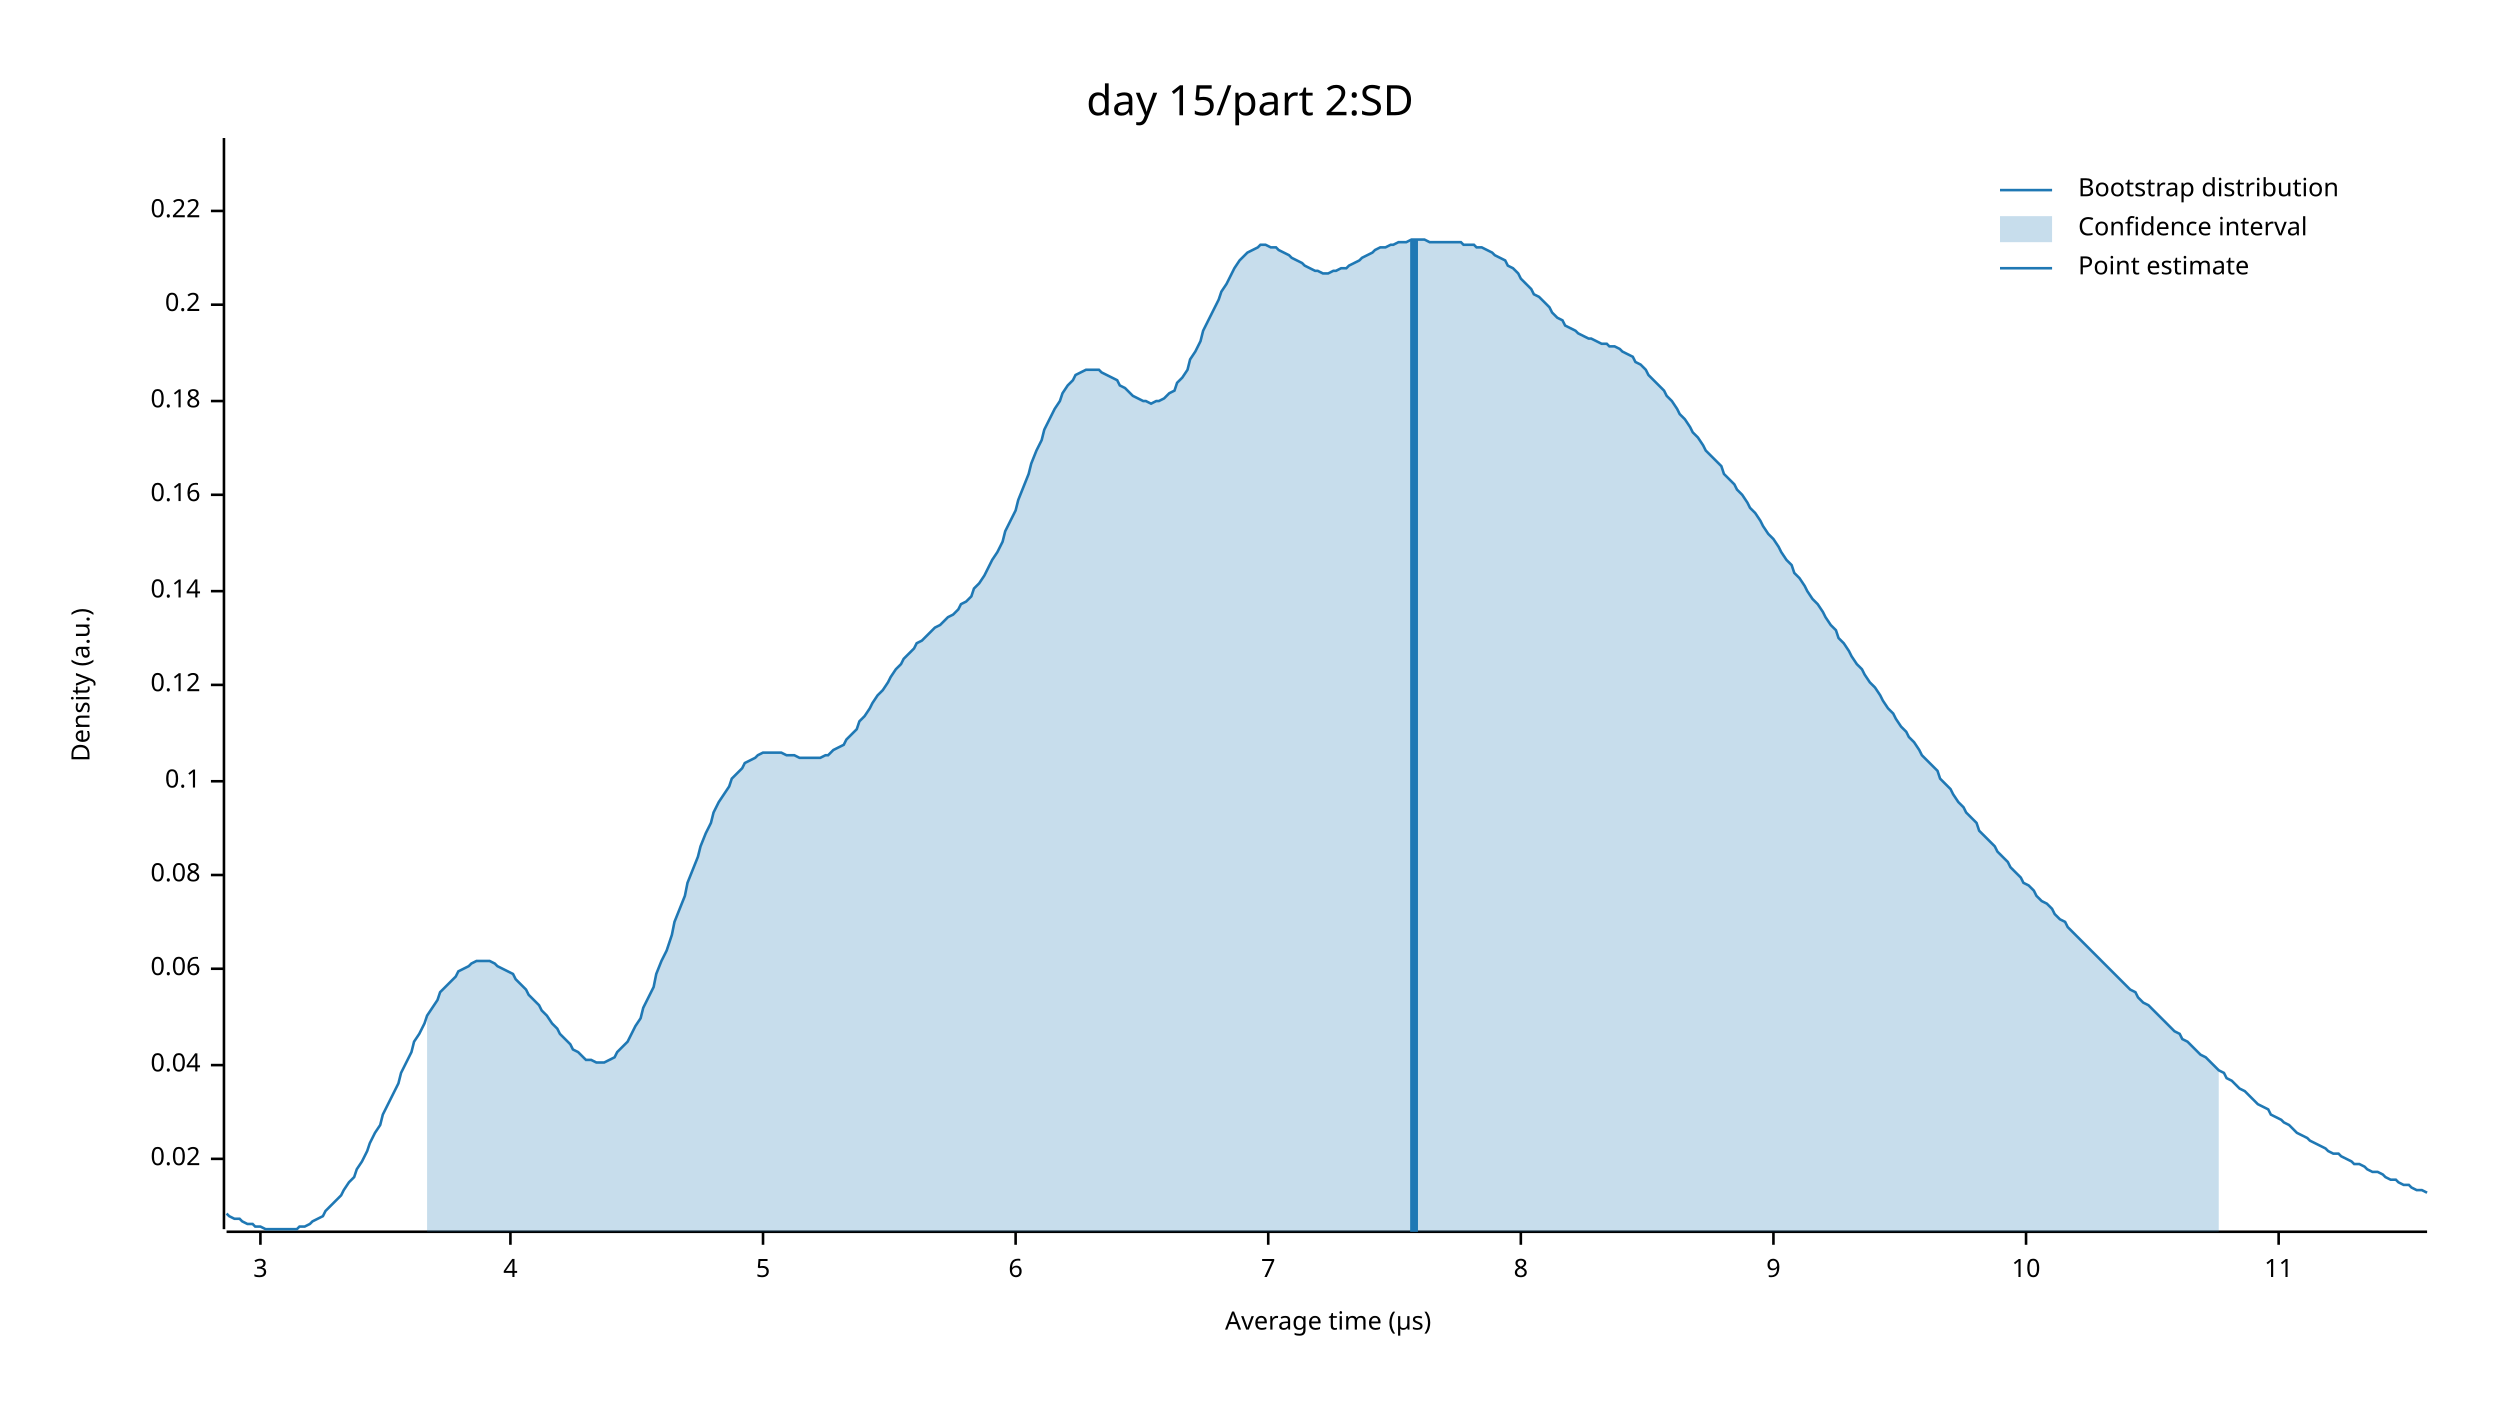
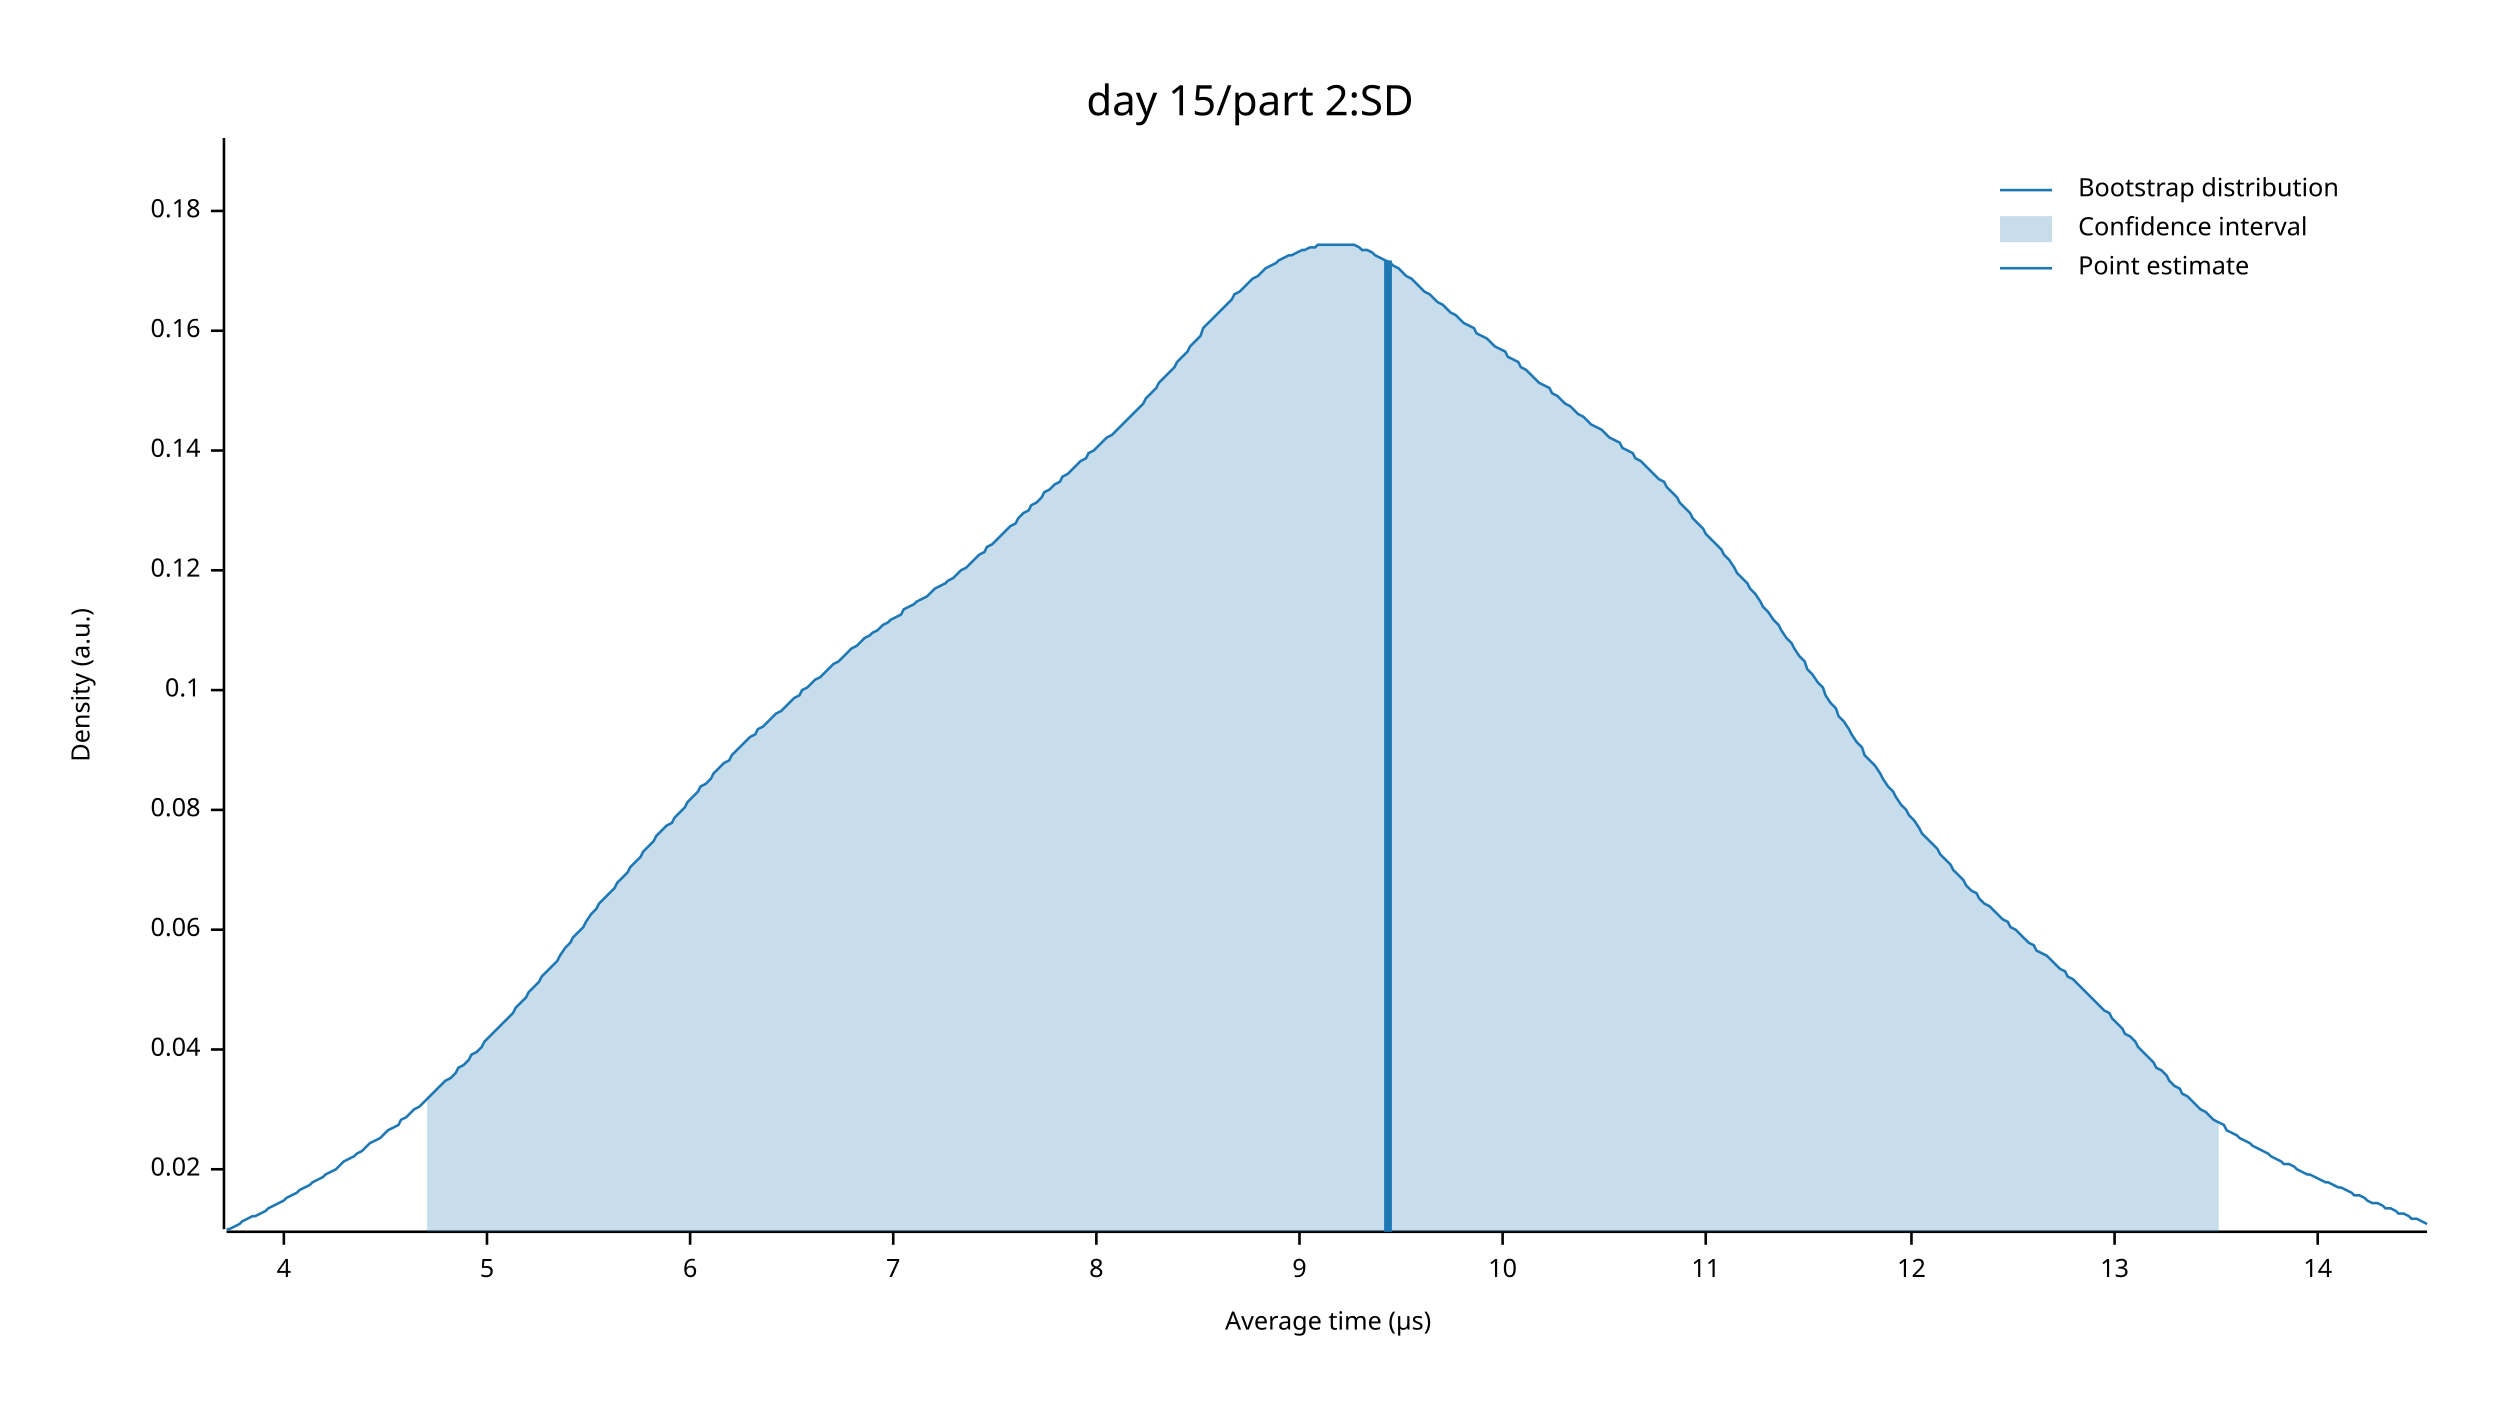
<svg xmlns="http://www.w3.org/2000/svg" width="960" height="540" viewBox="0 0 960 540">
  <text x="480" y="32" dy="0.76em" text-anchor="middle" font-family="sans-serif" font-size="16.129" opacity="1" fill="#000000">
day 15/part 2:SD
</text>
  <text x="27" y="263" dy="0.76em" text-anchor="middle" font-family="sans-serif" font-size="9.677" opacity="1" fill="#000000" transform="rotate(270, 27, 263)">
Density (a.u.)
</text>
  <text x="510" y="513" dy="-0.5ex" text-anchor="middle" font-family="sans-serif" font-size="9.677" opacity="1" fill="#000000">
Average time (µs)
</text>
  <polyline fill="none" opacity="1" stroke="#000000" stroke-width="1" points="86,53 86,472 " />
-   <text x="77" y="445" dy="0.5ex" text-anchor="end" font-family="sans-serif" font-size="9.677" opacity="1" fill="#000000">
+   <text x="77" y="449" dy="0.5ex" text-anchor="end" font-family="sans-serif" font-size="9.677" opacity="1" fill="#000000">
0.02
</text>
-   <polyline fill="none" opacity="1" stroke="#000000" stroke-width="1" points="81,445 86,445 " />
-   <text x="77" y="409" dy="0.5ex" text-anchor="end" font-family="sans-serif" font-size="9.677" opacity="1" fill="#000000">
+   <polyline fill="none" opacity="1" stroke="#000000" stroke-width="1" points="81,449 86,449 " />
+   <text x="77" y="403" dy="0.5ex" text-anchor="end" font-family="sans-serif" font-size="9.677" opacity="1" fill="#000000">
0.04
</text>
-   <polyline fill="none" opacity="1" stroke="#000000" stroke-width="1" points="81,409 86,409 " />
-   <text x="77" y="372" dy="0.5ex" text-anchor="end" font-family="sans-serif" font-size="9.677" opacity="1" fill="#000000">
+   <polyline fill="none" opacity="1" stroke="#000000" stroke-width="1" points="81,403 86,403 " />
+   <text x="77" y="357" dy="0.5ex" text-anchor="end" font-family="sans-serif" font-size="9.677" opacity="1" fill="#000000">
0.06
</text>
-   <polyline fill="none" opacity="1" stroke="#000000" stroke-width="1" points="81,372 86,372 " />
-   <text x="77" y="336" dy="0.5ex" text-anchor="end" font-family="sans-serif" font-size="9.677" opacity="1" fill="#000000">
+   <polyline fill="none" opacity="1" stroke="#000000" stroke-width="1" points="81,357 86,357 " />
+   <text x="77" y="311" dy="0.5ex" text-anchor="end" font-family="sans-serif" font-size="9.677" opacity="1" fill="#000000">
0.08
</text>
-   <polyline fill="none" opacity="1" stroke="#000000" stroke-width="1" points="81,336 86,336 " />
-   <text x="77" y="300" dy="0.5ex" text-anchor="end" font-family="sans-serif" font-size="9.677" opacity="1" fill="#000000">
+   <polyline fill="none" opacity="1" stroke="#000000" stroke-width="1" points="81,311 86,311 " />
+   <text x="77" y="265" dy="0.5ex" text-anchor="end" font-family="sans-serif" font-size="9.677" opacity="1" fill="#000000">
0.1
</text>
-   <polyline fill="none" opacity="1" stroke="#000000" stroke-width="1" points="81,300 86,300 " />
-   <text x="77" y="263" dy="0.5ex" text-anchor="end" font-family="sans-serif" font-size="9.677" opacity="1" fill="#000000">
+   <polyline fill="none" opacity="1" stroke="#000000" stroke-width="1" points="81,265 86,265 " />
+   <text x="77" y="219" dy="0.5ex" text-anchor="end" font-family="sans-serif" font-size="9.677" opacity="1" fill="#000000">
0.12
</text>
-   <polyline fill="none" opacity="1" stroke="#000000" stroke-width="1" points="81,263 86,263 " />
-   <text x="77" y="227" dy="0.5ex" text-anchor="end" font-family="sans-serif" font-size="9.677" opacity="1" fill="#000000">
+   <polyline fill="none" opacity="1" stroke="#000000" stroke-width="1" points="81,219 86,219 " />
+   <text x="77" y="173" dy="0.5ex" text-anchor="end" font-family="sans-serif" font-size="9.677" opacity="1" fill="#000000">
0.14
</text>
-   <polyline fill="none" opacity="1" stroke="#000000" stroke-width="1" points="81,227 86,227 " />
-   <text x="77" y="190" dy="0.5ex" text-anchor="end" font-family="sans-serif" font-size="9.677" opacity="1" fill="#000000">
+   <polyline fill="none" opacity="1" stroke="#000000" stroke-width="1" points="81,173 86,173 " />
+   <text x="77" y="127" dy="0.5ex" text-anchor="end" font-family="sans-serif" font-size="9.677" opacity="1" fill="#000000">
0.16
</text>
-   <polyline fill="none" opacity="1" stroke="#000000" stroke-width="1" points="81,190 86,190 " />
-   <text x="77" y="154" dy="0.5ex" text-anchor="end" font-family="sans-serif" font-size="9.677" opacity="1" fill="#000000">
+   <polyline fill="none" opacity="1" stroke="#000000" stroke-width="1" points="81,127 86,127 " />
+   <text x="77" y="81" dy="0.5ex" text-anchor="end" font-family="sans-serif" font-size="9.677" opacity="1" fill="#000000">
0.18
- </text>
-   <polyline fill="none" opacity="1" stroke="#000000" stroke-width="1" points="81,154 86,154 " />
-   <text x="77" y="117" dy="0.5ex" text-anchor="end" font-family="sans-serif" font-size="9.677" opacity="1" fill="#000000">
- 0.2
- </text>
-   <polyline fill="none" opacity="1" stroke="#000000" stroke-width="1" points="81,117 86,117 " />
-   <text x="77" y="81" dy="0.5ex" text-anchor="end" font-family="sans-serif" font-size="9.677" opacity="1" fill="#000000">
- 0.22
</text>
  <polyline fill="none" opacity="1" stroke="#000000" stroke-width="1" points="81,81 86,81 " />
  <polyline fill="none" opacity="1" stroke="#000000" stroke-width="1" points="87,473 932,473 " />
-   <text x="100" y="483" dy="0.76em" text-anchor="middle" font-family="sans-serif" font-size="9.677" opacity="1" fill="#000000">
- 3
- </text>
-   <polyline fill="none" opacity="1" stroke="#000000" stroke-width="1" points="100,473 100,478 " />
-   <text x="196" y="483" dy="0.76em" text-anchor="middle" font-family="sans-serif" font-size="9.677" opacity="1" fill="#000000">
+   <text x="109" y="483" dy="0.76em" text-anchor="middle" font-family="sans-serif" font-size="9.677" opacity="1" fill="#000000">
4
</text>
-   <polyline fill="none" opacity="1" stroke="#000000" stroke-width="1" points="196,473 196,478 " />
-   <text x="293" y="483" dy="0.76em" text-anchor="middle" font-family="sans-serif" font-size="9.677" opacity="1" fill="#000000">
+   <polyline fill="none" opacity="1" stroke="#000000" stroke-width="1" points="109,473 109,478 " />
+   <text x="187" y="483" dy="0.76em" text-anchor="middle" font-family="sans-serif" font-size="9.677" opacity="1" fill="#000000">
5
</text>
-   <polyline fill="none" opacity="1" stroke="#000000" stroke-width="1" points="293,473 293,478 " />
-   <text x="390" y="483" dy="0.76em" text-anchor="middle" font-family="sans-serif" font-size="9.677" opacity="1" fill="#000000">
+   <polyline fill="none" opacity="1" stroke="#000000" stroke-width="1" points="187,473 187,478 " />
+   <text x="265" y="483" dy="0.76em" text-anchor="middle" font-family="sans-serif" font-size="9.677" opacity="1" fill="#000000">
6
</text>
-   <polyline fill="none" opacity="1" stroke="#000000" stroke-width="1" points="390,473 390,478 " />
-   <text x="487" y="483" dy="0.76em" text-anchor="middle" font-family="sans-serif" font-size="9.677" opacity="1" fill="#000000">
+   <polyline fill="none" opacity="1" stroke="#000000" stroke-width="1" points="265,473 265,478 " />
+   <text x="343" y="483" dy="0.76em" text-anchor="middle" font-family="sans-serif" font-size="9.677" opacity="1" fill="#000000">
7
</text>
-   <polyline fill="none" opacity="1" stroke="#000000" stroke-width="1" points="487,473 487,478 " />
-   <text x="584" y="483" dy="0.76em" text-anchor="middle" font-family="sans-serif" font-size="9.677" opacity="1" fill="#000000">
+   <polyline fill="none" opacity="1" stroke="#000000" stroke-width="1" points="343,473 343,478 " />
+   <text x="421" y="483" dy="0.76em" text-anchor="middle" font-family="sans-serif" font-size="9.677" opacity="1" fill="#000000">
8
</text>
-   <polyline fill="none" opacity="1" stroke="#000000" stroke-width="1" points="584,473 584,478 " />
-   <text x="681" y="483" dy="0.76em" text-anchor="middle" font-family="sans-serif" font-size="9.677" opacity="1" fill="#000000">
+   <polyline fill="none" opacity="1" stroke="#000000" stroke-width="1" points="421,473 421,478 " />
+   <text x="499" y="483" dy="0.76em" text-anchor="middle" font-family="sans-serif" font-size="9.677" opacity="1" fill="#000000">
9
</text>
-   <polyline fill="none" opacity="1" stroke="#000000" stroke-width="1" points="681,473 681,478 " />
-   <text x="778" y="483" dy="0.76em" text-anchor="middle" font-family="sans-serif" font-size="9.677" opacity="1" fill="#000000">
+   <polyline fill="none" opacity="1" stroke="#000000" stroke-width="1" points="499,473 499,478 " />
+   <text x="577" y="483" dy="0.76em" text-anchor="middle" font-family="sans-serif" font-size="9.677" opacity="1" fill="#000000">
10
</text>
-   <polyline fill="none" opacity="1" stroke="#000000" stroke-width="1" points="778,473 778,478 " />
-   <text x="875" y="483" dy="0.76em" text-anchor="middle" font-family="sans-serif" font-size="9.677" opacity="1" fill="#000000">
+   <polyline fill="none" opacity="1" stroke="#000000" stroke-width="1" points="577,473 577,478 " />
+   <text x="655" y="483" dy="0.76em" text-anchor="middle" font-family="sans-serif" font-size="9.677" opacity="1" fill="#000000">
11
</text>
-   <polyline fill="none" opacity="1" stroke="#000000" stroke-width="1" points="875,473 875,478 " />
-   <polyline fill="none" opacity="1" stroke="#1F78B4" stroke-width="1" points="87,466 88,467 90,468 92,468 93,469 95,470 97,470 98,471 100,471 102,472 103,472 105,472 107,472 109,472 110,472 112,472 114,472 115,471 117,471 119,470 120,469 122,468 124,467 125,465 127,463 129,461 131,459 132,457 134,454 136,452 137,449 139,446 141,442 142,439 144,435 146,432 147,428 149,424 151,420 153,416 154,412 156,408 158,404 159,400 161,397 163,393 164,390 166,387 168,384 169,381 171,379 173,377 175,375 176,373 178,372 180,371 181,370 183,369 185,369 186,369 188,369 190,370 191,371 193,372 195,373 197,374 198,376 200,378 202,380 203,382 205,384 207,386 208,388 210,390 212,393 214,395 215,397 217,399 219,401 220,403 222,404 224,406 225,407 227,407 229,408 230,408 232,408 234,407 236,406 237,404 239,402 241,400 242,398 244,394 246,391 247,387 249,383 251,379 252,374 254,369 256,365 258,359 259,354 261,349 263,344 264,339 266,334 268,329 269,325 271,320 273,316 274,312 276,308 278,305 280,302 281,299 283,297 285,295 286,293 288,292 290,291 291,290 293,289 295,289 296,289 298,289 300,289 302,290 303,290 305,290 307,291 308,291 310,291 312,291 313,291 315,291 317,290 318,290 320,288 322,287 324,286 325,284 327,282 329,280 330,277 332,275 334,272 335,270 337,267 339,265 341,262 342,260 344,257 346,255 347,253 349,251 351,249 352,247 354,246 356,244 357,243 359,241 361,240 363,238 364,237 366,236 368,234 369,232 371,231 373,229 374,226 376,224 378,221 379,219 381,215 383,212 385,208 386,204 388,200 390,196 391,192 393,187 395,182 396,178 398,173 400,169 401,165 403,161 405,157 407,154 408,151 410,148 412,146 413,144 415,143 417,142 418,142 420,142 422,142 423,143 425,144 427,145 429,146 430,148 432,149 434,151 435,152 437,153 439,154 440,154 442,155 444,154 445,154 447,153 449,151 451,150 452,147 454,145 456,142 457,138 459,135 461,131 462,127 464,123 466,119 468,115 469,112 471,109 473,105 474,103 476,100 478,98 479,97 481,96 483,95 484,94 486,94 488,95 490,95 491,96 493,97 495,98 496,99 498,100 500,101 501,102 503,103 505,104 506,104 508,105 510,105 512,104 513,104 515,103 517,103 518,102 520,101 522,100 523,99 525,98 527,97 528,96 530,95 532,95 534,94 535,94 537,93 539,93 540,93 542,92 544,92 545,92 547,92 549,93 550,93 552,93 554,93 556,93 557,93 559,93 561,93 562,94 564,94 566,94 567,95 569,95 571,96 573,97 574,98 576,99 578,100 579,102 581,103 583,105 584,107 586,109 588,111 589,113 591,114 593,116 595,118 596,120 598,122 600,123 601,125 603,126 605,127 606,128 608,129 610,130 611,130 613,131 615,132 617,132 618,133 620,133 622,134 623,135 625,136 627,137 628,139 630,140 632,142 633,144 635,146 637,148 639,150 640,152 642,154 644,157 645,159 647,161 649,164 650,166 652,168 654,171 655,173 657,175 659,177 661,179 662,182 664,184 666,186 667,188 669,190 671,193 672,195 674,197 676,200 677,202 679,205 681,207 683,210 684,212 686,215 688,217 689,220 691,222 693,225 694,227 696,230 698,232 700,235 701,237 703,240 705,242 706,245 708,247 710,250 711,252 713,255 715,257 716,259 718,262 720,264 722,267 723,269 725,272 727,274 728,276 730,279 732,281 733,283 735,285 737,288 738,290 740,292 742,294 744,296 745,299 747,301 749,303 750,305 752,308 754,310 755,312 757,314 759,316 760,319 762,321 764,323 766,325 767,327 769,329 771,331 772,333 774,335 776,337 777,339 779,340 781,342 782,344 784,346 786,347 788,349 789,351 791,353 793,354 794,356 796,358 798,360 799,361 801,363 803,365 804,366 806,368 808,370 810,372 811,373 813,375 815,377 816,378 818,380 820,381 821,383 823,385 825,386 827,388 828,389 830,391 832,393 833,394 835,396 837,397 838,399 840,400 842,402 843,403 845,405 847,406 849,408 850,409 852,411 854,412 855,414 857,415 859,417 860,418 862,419 864,421 865,422 867,424 869,425 871,426 872,428 874,429 876,430 877,431 879,432 881,434 882,435 884,436 886,437 887,438 889,439 891,440 893,441 894,442 896,443 898,443 899,444 901,445 903,446 904,447 906,447 908,448 909,449 911,450 913,450 915,451 916,452 918,453 920,453 921,454 923,455 925,455 926,456 928,457 930,457 932,458 " />
-   <polygon opacity="0.25" fill="#1F78B4" points="164,390 166,387 168,384 169,381 171,379 173,377 175,375 176,373 178,372 180,371 181,370 183,369 185,369 186,369 188,369 190,370 191,371 193,372 195,373 197,374 198,376 200,378 202,380 203,382 205,384 207,386 208,388 210,390 212,393 214,395 215,397 217,399 219,401 220,403 222,404 224,406 225,407 227,407 229,408 230,408 232,408 234,407 236,406 237,404 239,402 241,400 242,398 244,394 246,391 247,387 249,383 251,379 252,374 254,369 256,365 258,359 259,354 261,349 263,344 264,339 266,334 268,329 269,325 271,320 273,316 274,312 276,308 278,305 280,302 281,299 283,297 285,295 286,293 288,292 290,291 291,290 293,289 295,289 296,289 298,289 300,289 302,290 303,290 305,290 307,291 308,291 310,291 312,291 313,291 315,291 317,290 318,290 320,288 322,287 324,286 325,284 327,282 329,280 330,277 332,275 334,272 335,270 337,267 339,265 341,262 342,260 344,257 346,255 347,253 349,251 351,249 352,247 354,246 356,244 357,243 359,241 361,240 363,238 364,237 366,236 368,234 369,232 371,231 373,229 374,226 376,224 378,221 379,219 381,215 383,212 385,208 386,204 388,200 390,196 391,192 393,187 395,182 396,178 398,173 400,169 401,165 403,161 405,157 407,154 408,151 410,148 412,146 413,144 415,143 417,142 418,142 420,142 422,142 423,143 425,144 427,145 429,146 430,148 432,149 434,151 435,152 437,153 439,154 440,154 442,155 444,154 445,154 447,153 449,151 451,150 452,147 454,145 456,142 457,138 459,135 461,131 462,127 464,123 466,119 468,115 469,112 471,109 473,105 474,103 476,100 478,98 479,97 481,96 483,95 484,94 486,94 488,95 490,95 491,96 493,97 495,98 496,99 498,100 500,101 501,102 503,103 505,104 506,104 508,105 510,105 512,104 513,104 515,103 517,103 518,102 520,101 522,100 523,99 525,98 527,97 528,96 530,95 532,95 534,94 535,94 537,93 539,93 540,93 542,92 544,92 545,92 547,92 549,93 550,93 552,93 554,93 556,93 557,93 559,93 561,93 562,94 564,94 566,94 567,95 569,95 571,96 573,97 574,98 576,99 578,100 579,102 581,103 583,105 584,107 586,109 588,111 589,113 591,114 593,116 595,118 596,120 598,122 600,123 601,125 603,126 605,127 606,128 608,129 610,130 611,130 613,131 615,132 617,132 618,133 620,133 622,134 623,135 625,136 627,137 628,139 630,140 632,142 633,144 635,146 637,148 639,150 640,152 642,154 644,157 645,159 647,161 649,164 650,166 652,168 654,171 655,173 657,175 659,177 661,179 662,182 664,184 666,186 667,188 669,190 671,193 672,195 674,197 676,200 677,202 679,205 681,207 683,210 684,212 686,215 688,217 689,220 691,222 693,225 694,227 696,230 698,232 700,235 701,237 703,240 705,242 706,245 708,247 710,250 711,252 713,255 715,257 716,259 718,262 720,264 722,267 723,269 725,272 727,274 728,276 730,279 732,281 733,283 735,285 737,288 738,290 740,292 742,294 744,296 745,299 747,301 749,303 750,305 752,308 754,310 755,312 757,314 759,316 760,319 762,321 764,323 766,325 767,327 769,329 771,331 772,333 774,335 776,337 777,339 779,340 781,342 782,344 784,346 786,347 788,349 789,351 791,353 793,354 794,356 796,358 798,360 799,361 801,363 803,365 804,366 806,368 808,370 810,372 811,373 813,375 815,377 816,378 818,380 820,381 821,383 823,385 825,386 827,388 828,389 830,391 832,393 833,394 835,396 837,397 838,399 840,400 842,402 843,403 845,405 847,406 849,408 850,409 852,411 852,473 164,473 " />
-   <polyline fill="none" opacity="1" stroke="#1F78B4" stroke-width="3" points="543,473 543,92 " />
+   <polyline fill="none" opacity="1" stroke="#000000" stroke-width="1" points="655,473 655,478 " />
+   <text x="734" y="483" dy="0.76em" text-anchor="middle" font-family="sans-serif" font-size="9.677" opacity="1" fill="#000000">
+ 12
+ </text>
+   <polyline fill="none" opacity="1" stroke="#000000" stroke-width="1" points="734,473 734,478 " />
+   <text x="812" y="483" dy="0.76em" text-anchor="middle" font-family="sans-serif" font-size="9.677" opacity="1" fill="#000000">
+ 13
+ </text>
+   <polyline fill="none" opacity="1" stroke="#000000" stroke-width="1" points="812,473 812,478 " />
+   <text x="890" y="483" dy="0.76em" text-anchor="middle" font-family="sans-serif" font-size="9.677" opacity="1" fill="#000000">
+ 14
+ </text>
+   <polyline fill="none" opacity="1" stroke="#000000" stroke-width="1" points="890,473 890,478 " />
+   <polyline fill="none" opacity="1" stroke="#1F78B4" stroke-width="1" points="87,472 88,472 90,471 92,470 93,469 95,468 97,467 98,467 100,466 102,465 103,464 105,463 107,462 109,461 110,460 112,459 114,458 115,457 117,456 119,455 120,454 122,453 124,452 125,451 127,450 129,449 131,447 132,446 134,445 136,444 137,443 139,442 141,440 142,439 144,438 146,437 147,436 149,434 151,433 153,432 154,430 156,429 158,427 159,426 161,425 163,423 164,422 166,420 168,418 169,417 171,415 173,414 175,412 176,410 178,409 180,407 181,405 183,404 185,402 186,400 188,398 190,396 191,395 193,393 195,391 197,389 198,387 200,385 202,383 203,381 205,379 207,377 208,375 210,373 212,371 214,369 215,367 217,364 219,362 220,360 222,358 224,356 225,354 227,351 229,349 230,347 232,345 234,343 236,341 237,339 239,337 241,335 242,333 244,331 246,329 247,327 249,325 251,323 252,321 254,319 256,317 258,316 259,314 261,312 263,310 264,308 266,306 268,304 269,302 271,301 273,299 274,297 276,295 278,293 280,292 281,290 283,288 285,286 286,285 288,283 290,282 291,280 293,279 295,277 296,276 298,274 300,273 302,271 303,270 305,268 307,267 308,265 310,264 312,262 313,261 315,260 317,258 318,257 320,255 322,254 324,252 325,251 327,249 329,248 330,247 332,245 334,244 335,243 337,242 339,240 341,239 342,238 344,237 346,236 347,234 349,233 351,232 352,231 354,230 356,229 357,228 359,226 361,225 363,224 364,223 366,222 368,220 369,219 371,218 373,216 374,215 376,213 378,212 379,210 381,209 383,207 385,205 386,204 388,202 390,201 391,199 393,197 395,196 396,194 398,193 400,191 401,189 403,188 405,186 407,185 408,183 410,182 412,180 413,179 415,177 417,176 418,174 420,173 422,171 423,170 425,168 427,167 429,165 430,164 432,162 434,160 435,159 437,157 439,155 440,153 442,151 444,149 445,147 447,145 449,143 451,141 452,139 454,137 456,135 457,133 459,131 461,129 462,126 464,124 466,122 468,120 469,119 471,117 473,115 474,113 476,112 478,110 479,109 481,107 483,106 484,105 486,103 488,102 490,101 491,100 493,99 495,98 496,98 498,97 500,96 501,96 503,95 505,95 506,94 508,94 510,94 512,94 513,94 515,94 517,94 518,94 520,94 522,95 523,96 525,96 527,97 528,98 530,99 532,100 534,101 535,102 537,103 539,105 540,106 542,107 544,109 545,110 547,112 549,113 550,114 552,116 554,117 556,119 557,120 559,121 561,123 562,124 564,125 566,126 567,128 569,129 571,130 573,132 574,133 576,134 578,135 579,137 581,138 583,139 584,141 586,142 588,144 589,145 591,147 593,148 595,149 596,151 598,152 600,154 601,155 603,156 605,158 606,159 608,160 610,162 611,163 613,164 615,165 617,167 618,168 620,169 622,170 623,172 625,173 627,174 628,176 630,177 632,179 633,180 635,182 637,184 639,185 640,187 642,189 644,191 645,193 647,195 649,197 650,199 652,201 654,203 655,205 657,207 659,209 661,211 662,213 664,215 666,218 667,220 669,222 671,224 672,226 674,228 676,231 677,233 679,235 681,238 683,240 684,242 686,245 688,247 689,249 691,252 693,254 694,257 696,259 698,262 700,264 701,267 703,270 705,272 706,275 708,277 710,280 711,282 713,285 715,287 716,290 718,292 720,294 722,297 723,299 725,302 727,304 728,306 730,309 732,311 733,313 735,315 737,318 738,320 740,322 742,324 744,326 745,328 747,330 749,332 750,334 752,336 754,338 755,340 757,342 759,343 760,345 762,347 764,348 766,350 767,351 769,353 771,354 772,356 774,357 776,359 777,360 779,362 781,363 782,365 784,366 786,367 788,369 789,370 791,372 793,373 794,375 796,376 798,378 799,379 801,381 803,383 804,384 806,386 808,388 810,389 811,391 813,393 815,395 816,397 818,398 820,400 821,402 823,404 825,406 827,408 828,410 830,411 832,413 833,415 835,417 837,418 838,420 840,421 842,423 843,424 845,426 847,427 849,429 850,430 852,431 854,432 855,434 857,435 859,436 860,437 862,438 864,439 865,440 867,441 869,442 871,443 872,444 874,445 876,446 877,447 879,447 881,448 882,449 884,450 886,451 887,451 889,452 891,453 893,454 894,454 896,455 898,456 899,456 901,457 903,458 904,459 906,459 908,460 909,461 911,462 913,462 915,463 916,464 918,464 920,465 921,466 923,466 925,467 926,468 928,468 930,469 932,470 " />
+   <polygon opacity="0.25" fill="#1F78B4" points="164,422 166,420 168,418 169,417 171,415 173,414 175,412 176,410 178,409 180,407 181,405 183,404 185,402 186,400 188,398 190,396 191,395 193,393 195,391 197,389 198,387 200,385 202,383 203,381 205,379 207,377 208,375 210,373 212,371 214,369 215,367 217,364 219,362 220,360 222,358 224,356 225,354 227,351 229,349 230,347 232,345 234,343 236,341 237,339 239,337 241,335 242,333 244,331 246,329 247,327 249,325 251,323 252,321 254,319 256,317 258,316 259,314 261,312 263,310 264,308 266,306 268,304 269,302 271,301 273,299 274,297 276,295 278,293 280,292 281,290 283,288 285,286 286,285 288,283 290,282 291,280 293,279 295,277 296,276 298,274 300,273 302,271 303,270 305,268 307,267 308,265 310,264 312,262 313,261 315,260 317,258 318,257 320,255 322,254 324,252 325,251 327,249 329,248 330,247 332,245 334,244 335,243 337,242 339,240 341,239 342,238 344,237 346,236 347,234 349,233 351,232 352,231 354,230 356,229 357,228 359,226 361,225 363,224 364,223 366,222 368,220 369,219 371,218 373,216 374,215 376,213 378,212 379,210 381,209 383,207 385,205 386,204 388,202 390,201 391,199 393,197 395,196 396,194 398,193 400,191 401,189 403,188 405,186 407,185 408,183 410,182 412,180 413,179 415,177 417,176 418,174 420,173 422,171 423,170 425,168 427,167 429,165 430,164 432,162 434,160 435,159 437,157 439,155 440,153 442,151 444,149 445,147 447,145 449,143 451,141 452,139 454,137 456,135 457,133 459,131 461,129 462,126 464,124 466,122 468,120 469,119 471,117 473,115 474,113 476,112 478,110 479,109 481,107 483,106 484,105 486,103 488,102 490,101 491,100 493,99 495,98 496,98 498,97 500,96 501,96 503,95 505,95 506,94 508,94 510,94 512,94 513,94 515,94 517,94 518,94 520,94 522,95 523,96 525,96 527,97 528,98 530,99 532,100 534,101 535,102 537,103 539,105 540,106 542,107 544,109 545,110 547,112 549,113 550,114 552,116 554,117 556,119 557,120 559,121 561,123 562,124 564,125 566,126 567,128 569,129 571,130 573,132 574,133 576,134 578,135 579,137 581,138 583,139 584,141 586,142 588,144 589,145 591,147 593,148 595,149 596,151 598,152 600,154 601,155 603,156 605,158 606,159 608,160 610,162 611,163 613,164 615,165 617,167 618,168 620,169 622,170 623,172 625,173 627,174 628,176 630,177 632,179 633,180 635,182 637,184 639,185 640,187 642,189 644,191 645,193 647,195 649,197 650,199 652,201 654,203 655,205 657,207 659,209 661,211 662,213 664,215 666,218 667,220 669,222 671,224 672,226 674,228 676,231 677,233 679,235 681,238 683,240 684,242 686,245 688,247 689,249 691,252 693,254 694,257 696,259 698,262 700,264 701,267 703,270 705,272 706,275 708,277 710,280 711,282 713,285 715,287 716,290 718,292 720,294 722,297 723,299 725,302 727,304 728,306 730,309 732,311 733,313 735,315 737,318 738,320 740,322 742,324 744,326 745,328 747,330 749,332 750,334 752,336 754,338 755,340 757,342 759,343 760,345 762,347 764,348 766,350 767,351 769,353 771,354 772,356 774,357 776,359 777,360 779,362 781,363 782,365 784,366 786,367 788,369 789,370 791,372 793,373 794,375 796,376 798,378 799,379 801,381 803,383 804,384 806,386 808,388 810,389 811,391 813,393 815,395 816,397 818,398 820,400 821,402 823,404 825,406 827,408 828,410 830,411 832,413 833,415 835,417 837,418 838,420 840,421 842,423 843,424 845,426 847,427 849,429 850,430 852,431 852,473 164,473 " />
+   <polyline fill="none" opacity="1" stroke="#1F78B4" stroke-width="3" points="533,473 533,100 " />
  <text x="798" y="68" dy="0.76em" text-anchor="start" font-family="sans-serif" font-size="9.677" opacity="1" fill="#000000">
Bootstrap distribution
</text>
  <text x="798" y="83" dy="0.76em" text-anchor="start" font-family="sans-serif" font-size="9.677" opacity="1" fill="#000000">
Confidence interval
</text>
  <text x="798" y="98" dy="0.76em" text-anchor="start" font-family="sans-serif" font-size="9.677" opacity="1" fill="#000000">
Point estimate
</text>
  <polyline fill="none" opacity="1" stroke="#1F78B4" stroke-width="1" points="768,73 788,73 " />
  <rect x="768" y="83" width="20" height="10" opacity="0.25" fill="#1F78B4" stroke="none" />
  <polyline fill="none" opacity="1" stroke="#1F78B4" stroke-width="1" points="768,103 788,103 " />
</svg>
